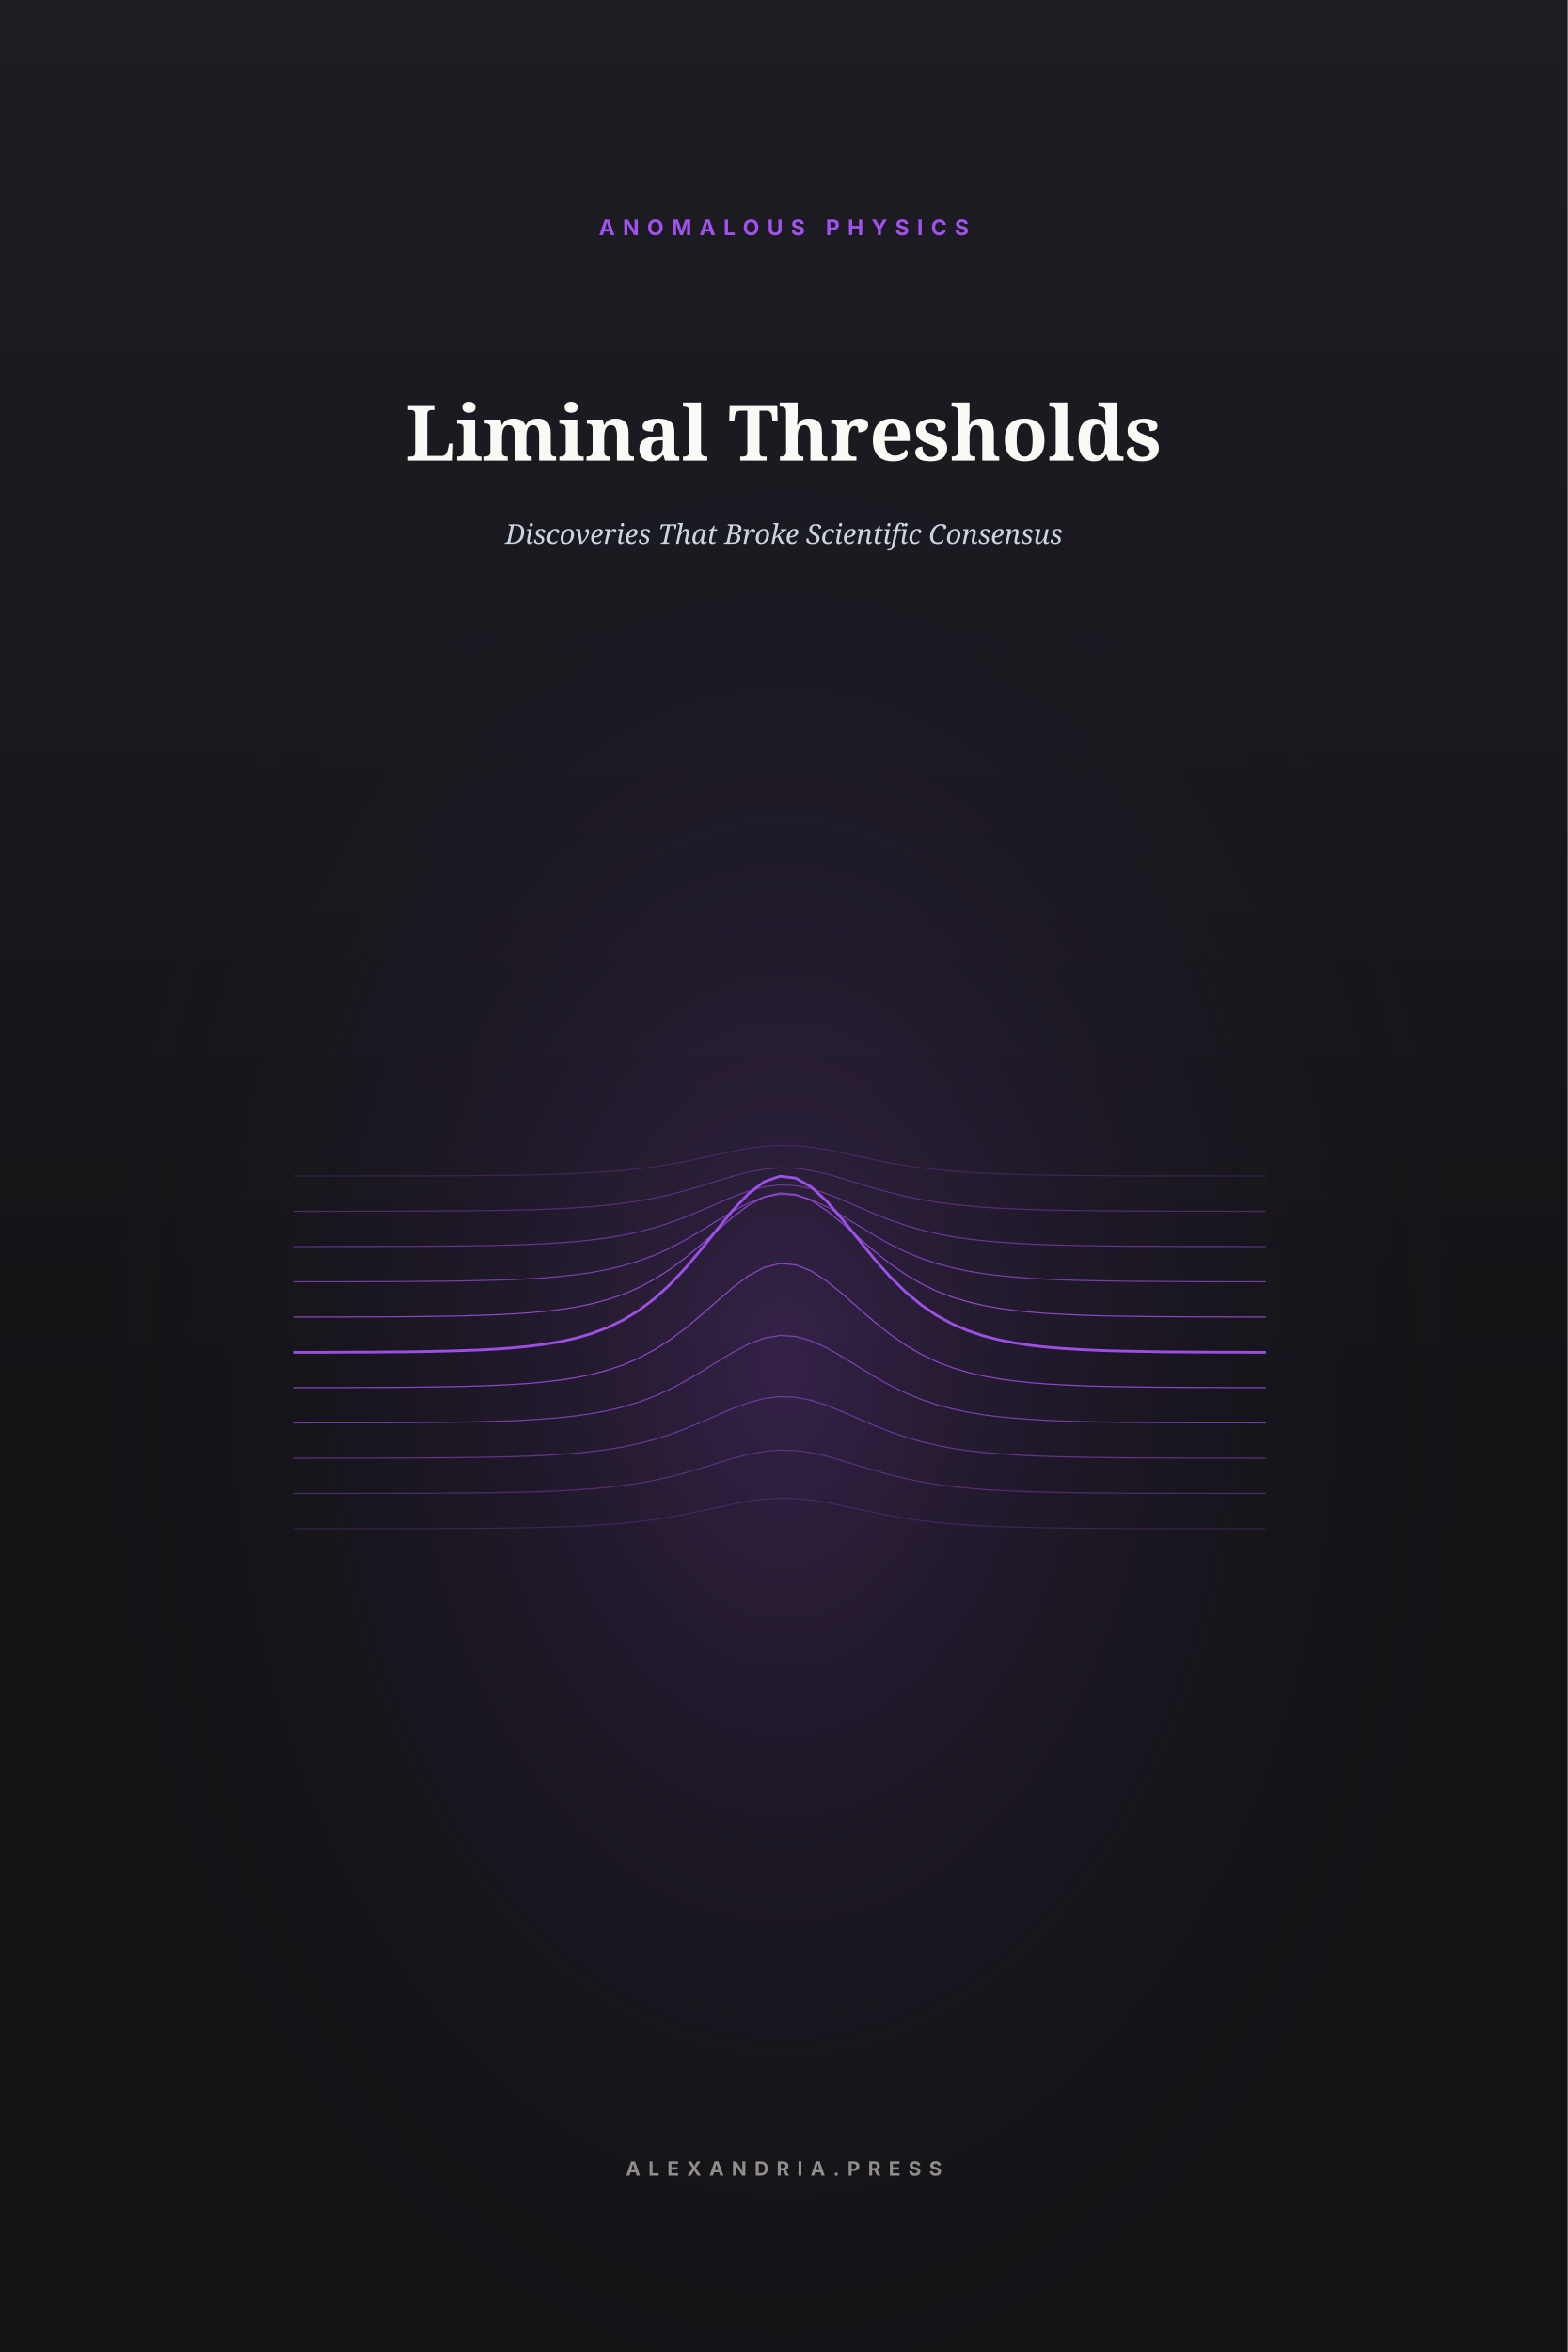
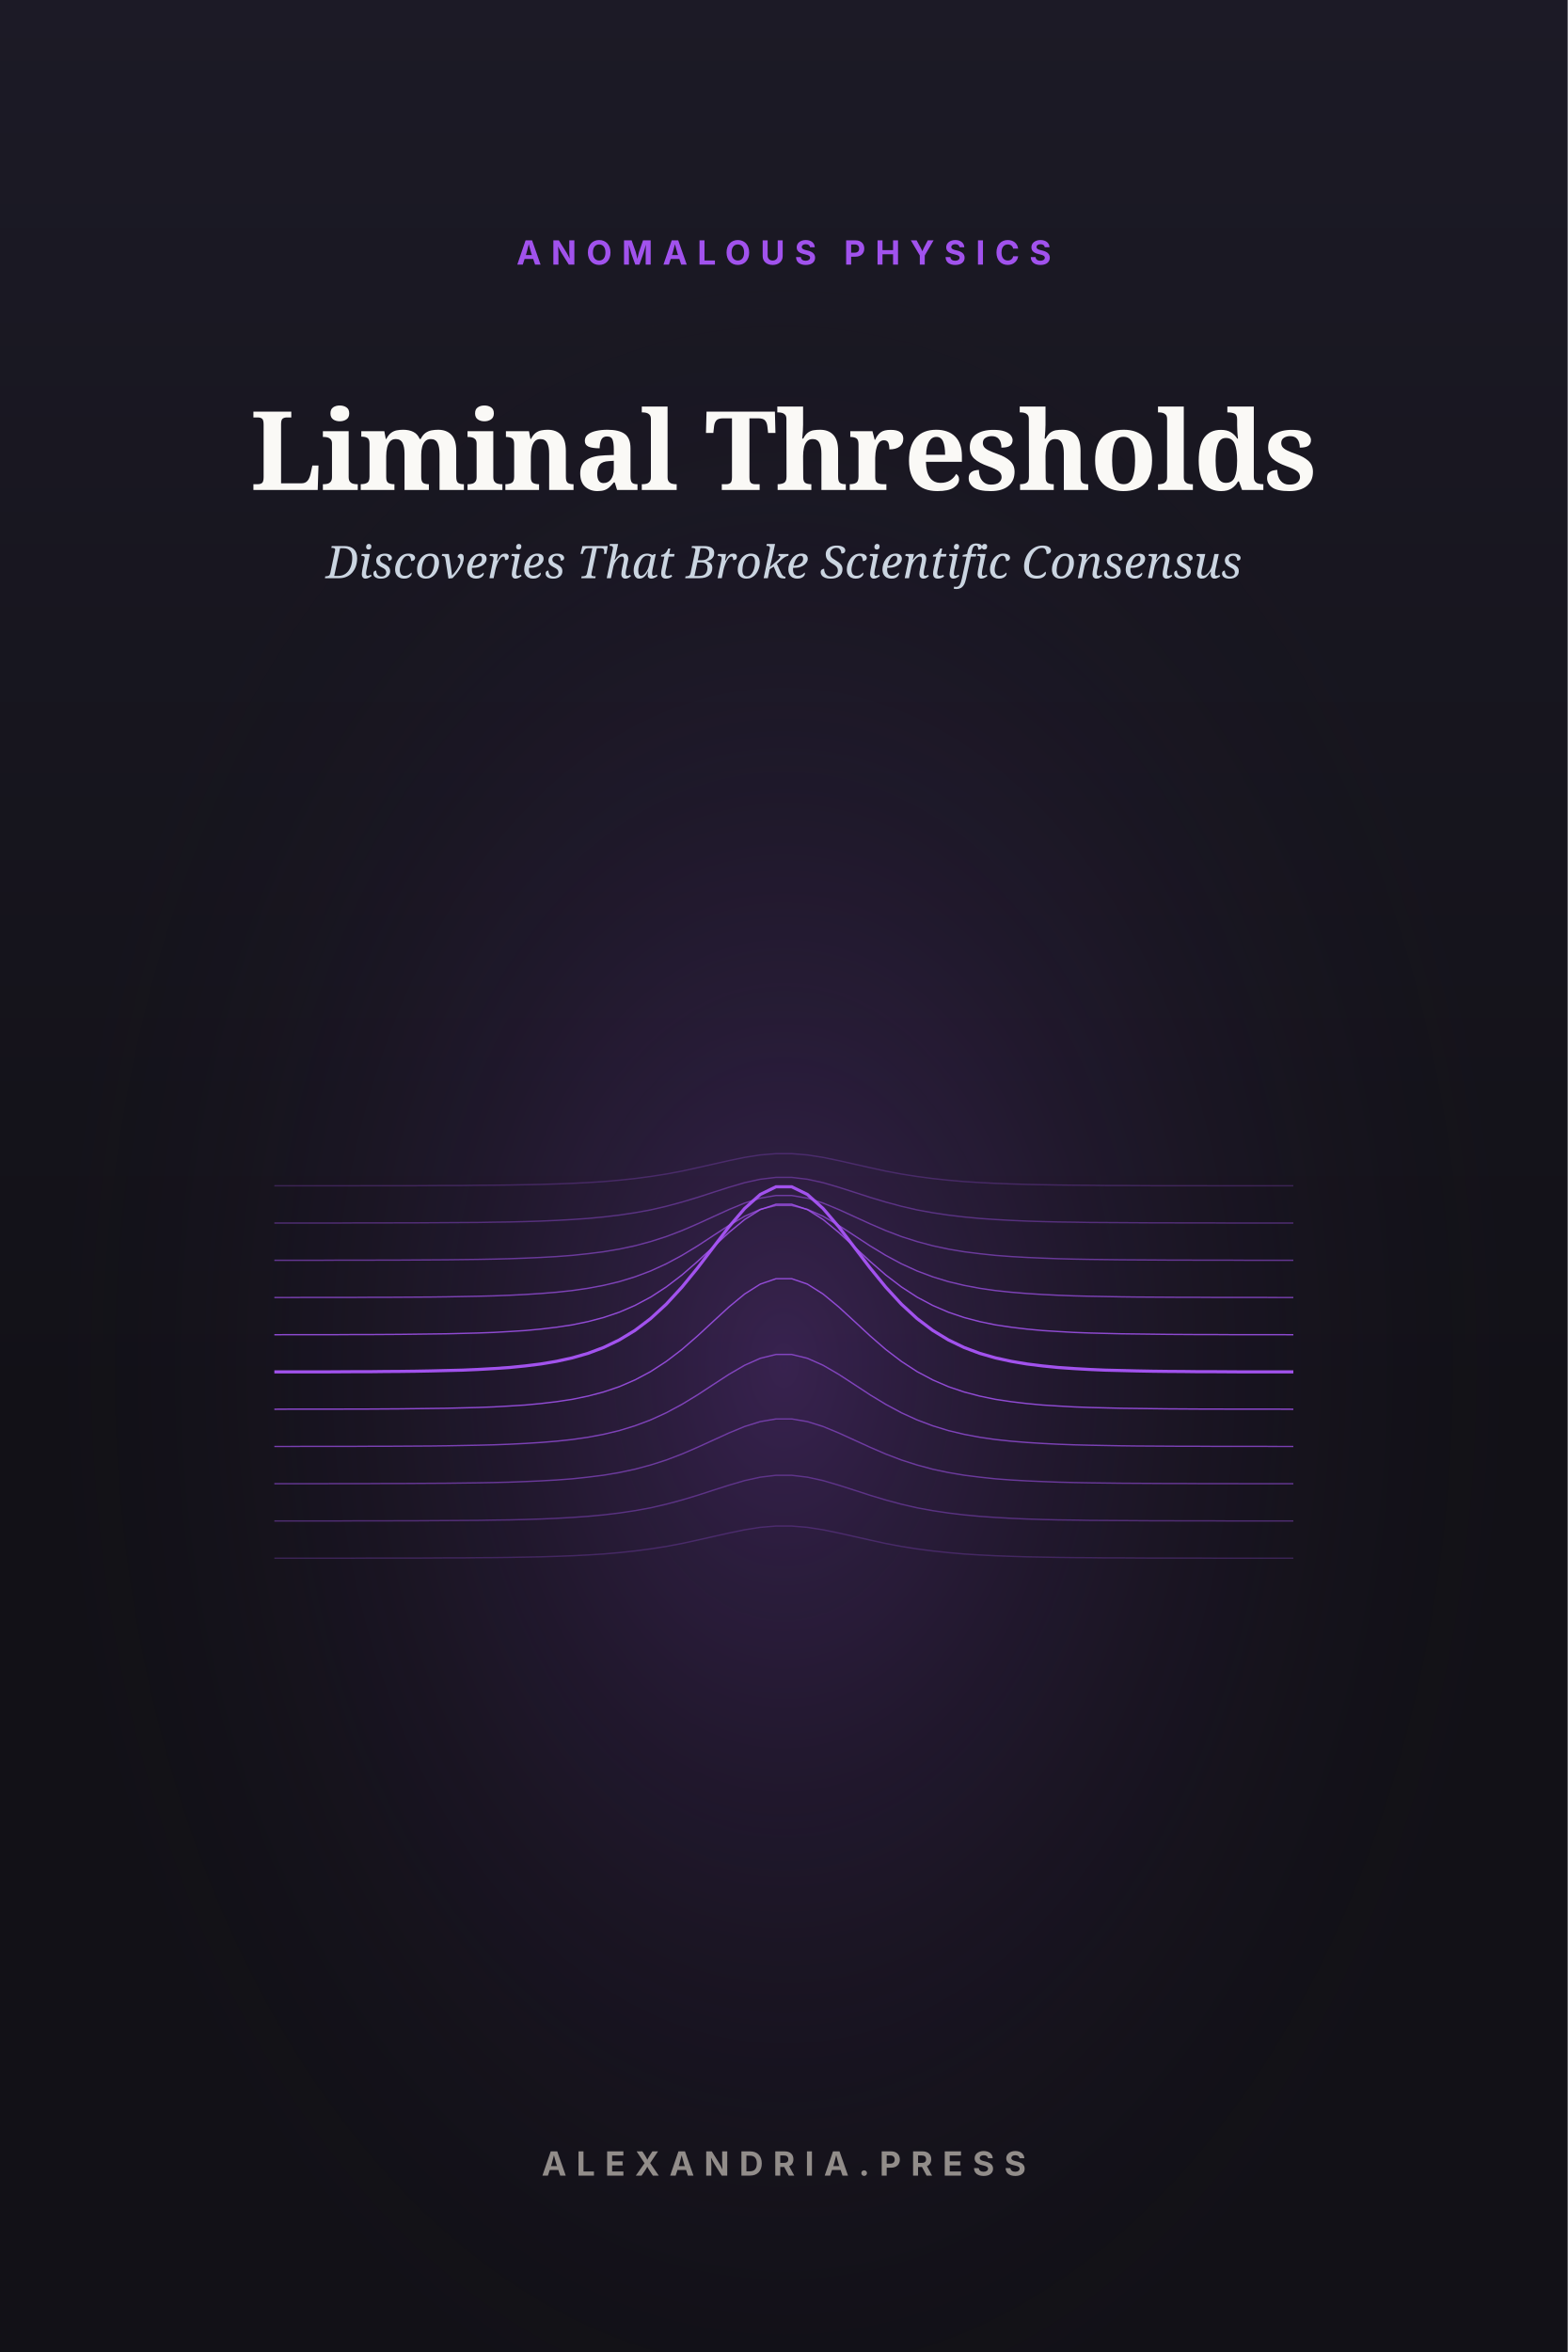
<svg xmlns="http://www.w3.org/2000/svg" viewBox="0 0 1600 2400" width="100%" height="100%">
  <defs>
    <linearGradient id="bg-liminal-thresholds" x1="0%" y1="0%" x2="0%" y2="100%">
-       <stop offset="0%" stop-color="#1e1d24" />
-       <stop offset="60%" stop-color="#131316" />
-       <stop offset="100%" stop-color="#131316" />
+       <stop offset="0%" stop-color="#1c1a26" />
+       <stop offset="60%" stop-color="#121117" />
+       <stop offset="100%" stop-color="#121117" />
    </linearGradient>
-     <radialGradient id="halo-liminal-thresholds" cx="50%" cy="58%" r="45%">
-       <stop offset="0%" stop-color="#a855f7" stop-opacity="0.22" />
-       <stop offset="100%" stop-color="#131316" stop-opacity="0" />
+     <radialGradient id="halo-liminal-thresholds" cx="50%" cy="58%" r="48%">
+       <stop offset="0%" stop-color="#a855f7" stop-opacity="0.25" />
+       <stop offset="100%" stop-color="#121117" stop-opacity="0" />
    </radialGradient>
  </defs>
  <rect width="1600" height="2400" fill="url(#bg-liminal-thresholds)" />
  <rect width="1600" height="2400" fill="url(#halo-liminal-thresholds)" />
  <g text-anchor="middle" font-family="'Inter', -apple-system, sans-serif">
-     <text x="800" y="240" font-size="22" font-weight="700" letter-spacing="8" fill="#a855f7" opacity="0.95">ANOMALOUS PHYSICS</text>
+     <text x="800" y="270" font-size="34" font-weight="700" letter-spacing="10" fill="#a855f7" opacity="0.95">ANOMALOUS PHYSICS</text>
  </g>
  <g text-anchor="middle">
-     <text x="800" y="470" font-family="'Literata', Georgia, serif" font-size="78" font-weight="700" fill="#faf9f6">
+     <text x="800" y="500" font-family="'Literata', Georgia, serif" font-size="112" font-weight="700" letter-spacing="-0.01em" fill="#faf9f6">
      Liminal Thresholds
    </text>
-     <text x="800" y="555" font-family="'Literata', Georgia, serif" font-size="28" font-weight="300" font-style="italic" fill="#cbd5e1">
+     <text x="800" y="590" font-family="'Literata', Georgia, serif" font-size="46" font-weight="400" font-style="italic" fill="#cbd5e1">
      Discoveries That Broke Scientific Consensus
    </text>
  </g>
  <g class="emblem-soliton">
-     <path d="M 300,1200.0 L 316,1200.0 L 332,1200.0 L 348,1200.0 L 364,1200.0 L 380,1199.9 L 396,1199.9 L 412,1199.9 L 428,1199.9 L 444,1199.8 L 460,1199.7 L 476,1199.7 L 492,1199.5 L 508,1199.4 L 524,1199.2 L 540,1198.9 L 556,1198.6 L 572,1198.1 L 588,1197.5 L 604,1196.6 L 620,1195.6 L 636,1194.3 L 652,1192.6 L 668,1190.5 L 684,1187.9 L 700,1185.0 L 716,1181.7 L 732,1178.2 L 748,1174.8 L 764,1171.8 L 780,1169.7 L 796,1168.8 L 812,1169.1 L 828,1170.7 L 844,1173.2 L 860,1176.5 L 876,1179.9 L 892,1183.3 L 908,1186.5 L 924,1189.2 L 940,1191.6 L 956,1193.5 L 972,1195.0 L 988,1196.2 L 1004,1197.1 L 1020,1197.8 L 1036,1198.3 L 1052,1198.7 L 1068,1199.1 L 1084,1199.3 L 1100,1199.5 L 1116,1199.6 L 1132,1199.7 L 1148,1199.8 L 1164,1199.8 L 1180,1199.9 L 1196,1199.9 L 1212,1199.9 L 1228,1199.9 L 1244,1200.0 L 1260,1200.0 L 1276,1200.0 L 1292,1200.0" stroke="#a855f7" stroke-width="1.2" fill="none" opacity="0.20" />
-     <path d="M 300,1236.0 L 316,1236.0 L 332,1236.0 L 348,1236.0 L 364,1235.9 L 380,1235.9 L 396,1235.9 L 412,1235.8 L 428,1235.8 L 444,1235.7 L 460,1235.6 L 476,1235.5 L 492,1235.3 L 508,1235.1 L 524,1234.8 L 540,1234.5 L 556,1233.9 L 572,1233.3 L 588,1232.4 L 604,1231.2 L 620,1229.8 L 636,1227.8 L 652,1225.4 L 668,1222.5 L 684,1218.9 L 700,1214.7 L 716,1210.0 L 732,1205.0 L 748,1200.2 L 764,1196.0 L 780,1193.0 L 796,1191.7 L 812,1192.1 L 828,1194.4 L 844,1198.0 L 860,1202.6 L 876,1207.5 L 892,1212.4 L 908,1216.8 L 924,1220.7 L 940,1224.0 L 956,1226.7 L 972,1228.9 L 988,1230.5 L 1004,1231.9 L 1020,1232.9 L 1036,1233.6 L 1052,1234.2 L 1068,1234.7 L 1084,1235.0 L 1100,1235.2 L 1116,1235.4 L 1132,1235.6 L 1148,1235.7 L 1164,1235.8 L 1180,1235.8 L 1196,1235.9 L 1212,1235.9 L 1228,1235.9 L 1244,1235.9 L 1260,1236.0 L 1276,1236.0 L 1292,1236.0" stroke="#a855f7" stroke-width="1.2" fill="none" opacity="0.34" />
-     <path d="M 300,1272.0 L 316,1272.0 L 332,1271.9 L 348,1271.9 L 364,1271.9 L 380,1271.9 L 396,1271.8 L 412,1271.8 L 428,1271.7 L 444,1271.6 L 460,1271.5 L 476,1271.3 L 492,1271.1 L 508,1270.8 L 524,1270.4 L 540,1269.8 L 556,1269.1 L 572,1268.1 L 588,1266.9 L 604,1265.2 L 620,1263.1 L 636,1260.4 L 652,1257.0 L 668,1252.8 L 684,1247.7 L 700,1241.7 L 716,1235.1 L 732,1228.1 L 748,1221.2 L 764,1215.3 L 780,1211.0 L 796,1209.1 L 812,1209.8 L 828,1212.9 L 844,1218.1 L 860,1224.6 L 876,1231.6 L 892,1238.5 L 908,1244.8 L 924,1250.3 L 940,1255.0 L 956,1258.8 L 972,1261.9 L 988,1264.3 L 1004,1266.1 L 1020,1267.5 L 1036,1268.6 L 1052,1269.5 L 1068,1270.1 L 1084,1270.6 L 1100,1270.9 L 1116,1271.2 L 1132,1271.4 L 1148,1271.6 L 1164,1271.7 L 1180,1271.7 L 1196,1271.8 L 1212,1271.9 L 1228,1271.9 L 1244,1271.9 L 1260,1271.9 L 1276,1272.0 L 1292,1272.0" stroke="#a855f7" stroke-width="1.2" fill="none" opacity="0.48" />
-     <path d="M 300,1308.0 L 316,1307.9 L 332,1307.9 L 348,1307.9 L 364,1307.9 L 380,1307.8 L 396,1307.8 L 412,1307.7 L 428,1307.6 L 444,1307.4 L 460,1307.3 L 476,1307.0 L 492,1306.7 L 508,1306.2 L 524,1305.7 L 540,1304.9 L 556,1303.9 L 572,1302.5 L 588,1300.7 L 604,1298.4 L 620,1295.4 L 636,1291.6 L 652,1286.7 L 668,1280.7 L 684,1273.5 L 700,1265.0 L 716,1255.6 L 732,1245.6 L 748,1236.0 L 764,1227.5 L 780,1221.5 L 796,1218.7 L 812,1219.7 L 828,1224.2 L 844,1231.5 L 860,1240.7 L 876,1250.6 L 892,1260.4 L 908,1269.4 L 924,1277.3 L 940,1283.9 L 956,1289.3 L 972,1293.6 L 988,1297.0 L 1004,1299.7 L 1020,1301.7 L 1036,1303.2 L 1052,1304.4 L 1068,1305.3 L 1084,1306.0 L 1100,1306.5 L 1116,1306.9 L 1132,1307.1 L 1148,1307.4 L 1164,1307.5 L 1180,1307.6 L 1196,1307.7 L 1212,1307.8 L 1228,1307.9 L 1244,1307.9 L 1260,1307.9 L 1276,1307.9 L 1292,1308.0" stroke="#a855f7" stroke-width="1.2" fill="none" opacity="0.62" />
-     <path d="M 300,1343.9 L 316,1343.9 L 332,1343.9 L 348,1343.9 L 364,1343.8 L 380,1343.8 L 396,1343.7 L 412,1343.6 L 428,1343.4 L 444,1343.2 L 460,1343.0 L 476,1342.6 L 492,1342.1 L 508,1341.5 L 524,1340.7 L 540,1339.6 L 556,1338.1 L 572,1336.2 L 588,1333.7 L 604,1330.4 L 620,1326.1 L 636,1320.7 L 652,1313.8 L 668,1305.3 L 684,1295.0 L 700,1283.0 L 716,1269.6 L 732,1255.5 L 748,1241.8 L 764,1229.8 L 780,1221.3 L 796,1217.3 L 812,1218.7 L 828,1225.0 L 844,1235.5 L 860,1248.5 L 876,1262.6 L 892,1276.5 L 908,1289.2 L 924,1300.4 L 940,1309.8 L 956,1317.5 L 972,1323.6 L 988,1328.4 L 1004,1332.2 L 1020,1335.0 L 1036,1337.2 L 1052,1338.9 L 1068,1340.2 L 1084,1341.1 L 1100,1341.8 L 1116,1342.4 L 1132,1342.8 L 1148,1343.1 L 1164,1343.3 L 1180,1343.5 L 1196,1343.6 L 1212,1343.7 L 1228,1343.8 L 1244,1343.8 L 1260,1343.9 L 1276,1343.9 L 1292,1343.9" stroke="#a855f7" stroke-width="1.2" fill="none" opacity="0.76" />
-     <path d="M 300,1379.9 L 316,1379.9 L 332,1379.9 L 348,1379.8 L 364,1379.7 L 380,1379.7 L 396,1379.5 L 412,1379.4 L 428,1379.2 L 444,1378.9 L 460,1378.5 L 476,1378.0 L 492,1377.4 L 508,1376.5 L 524,1375.3 L 540,1373.7 L 556,1371.7 L 572,1369.0 L 588,1365.4 L 604,1360.7 L 620,1354.7 L 636,1346.9 L 652,1337.2 L 668,1325.1 L 684,1310.5 L 700,1293.5 L 716,1274.5 L 732,1254.4 L 748,1234.9 L 764,1218.0 L 780,1205.8 L 796,1200.2 L 812,1202.1 L 828,1211.2 L 844,1226.0 L 860,1244.5 L 876,1264.5 L 892,1284.2 L 908,1302.3 L 924,1318.1 L 940,1331.4 L 956,1342.3 L 972,1351.0 L 988,1357.9 L 1004,1363.2 L 1020,1367.3 L 1036,1370.4 L 1052,1372.8 L 1068,1374.6 L 1084,1375.9 L 1100,1376.9 L 1116,1377.7 L 1132,1378.3 L 1148,1378.7 L 1164,1379.0 L 1180,1379.3 L 1196,1379.5 L 1212,1379.6 L 1228,1379.7 L 1244,1379.8 L 1260,1379.8 L 1276,1379.9 L 1292,1379.9" stroke="#a855f7" stroke-width="2.8" fill="none" opacity="0.90" />
-     <path d="M 300,1415.9 L 316,1415.9 L 332,1415.9 L 348,1415.9 L 364,1415.8 L 380,1415.8 L 396,1415.7 L 412,1415.6 L 428,1415.4 L 444,1415.2 L 460,1415.0 L 476,1414.6 L 492,1414.1 L 508,1413.5 L 524,1412.7 L 540,1411.6 L 556,1410.1 L 572,1408.2 L 588,1405.7 L 604,1402.4 L 620,1398.1 L 636,1392.7 L 652,1385.8 L 668,1377.3 L 684,1367.0 L 700,1355.0 L 716,1341.6 L 732,1327.5 L 748,1313.8 L 764,1301.8 L 780,1293.3 L 796,1289.3 L 812,1290.7 L 828,1297.0 L 844,1307.5 L 860,1320.5 L 876,1334.6 L 892,1348.5 L 908,1361.2 L 924,1372.4 L 940,1381.8 L 956,1389.5 L 972,1395.6 L 988,1400.4 L 1004,1404.2 L 1020,1407.0 L 1036,1409.2 L 1052,1410.9 L 1068,1412.2 L 1084,1413.1 L 1100,1413.8 L 1116,1414.4 L 1132,1414.8 L 1148,1415.1 L 1164,1415.3 L 1180,1415.5 L 1196,1415.6 L 1212,1415.7 L 1228,1415.8 L 1244,1415.8 L 1260,1415.9 L 1276,1415.9 L 1292,1415.9" stroke="#a855f7" stroke-width="1.2" fill="none" opacity="0.76" />
-     <path d="M 300,1452.0 L 316,1451.9 L 332,1451.9 L 348,1451.9 L 364,1451.9 L 380,1451.8 L 396,1451.8 L 412,1451.7 L 428,1451.6 L 444,1451.4 L 460,1451.3 L 476,1451.0 L 492,1450.7 L 508,1450.2 L 524,1449.7 L 540,1448.9 L 556,1447.9 L 572,1446.5 L 588,1444.7 L 604,1442.4 L 620,1439.4 L 636,1435.6 L 652,1430.7 L 668,1424.7 L 684,1417.5 L 700,1409.0 L 716,1399.6 L 732,1389.6 L 748,1380.0 L 764,1371.5 L 780,1365.5 L 796,1362.7 L 812,1363.7 L 828,1368.2 L 844,1375.5 L 860,1384.7 L 876,1394.6 L 892,1404.4 L 908,1413.4 L 924,1421.3 L 940,1427.9 L 956,1433.3 L 972,1437.6 L 988,1441.0 L 1004,1443.7 L 1020,1445.7 L 1036,1447.2 L 1052,1448.4 L 1068,1449.3 L 1084,1450.0 L 1100,1450.5 L 1116,1450.9 L 1132,1451.1 L 1148,1451.4 L 1164,1451.5 L 1180,1451.6 L 1196,1451.7 L 1212,1451.8 L 1228,1451.9 L 1244,1451.9 L 1260,1451.9 L 1276,1451.9 L 1292,1452.0" stroke="#a855f7" stroke-width="1.2" fill="none" opacity="0.62" />
-     <path d="M 300,1488.0 L 316,1488.0 L 332,1487.9 L 348,1487.9 L 364,1487.9 L 380,1487.9 L 396,1487.8 L 412,1487.8 L 428,1487.7 L 444,1487.6 L 460,1487.5 L 476,1487.3 L 492,1487.1 L 508,1486.8 L 524,1486.4 L 540,1485.8 L 556,1485.1 L 572,1484.1 L 588,1482.9 L 604,1481.2 L 620,1479.1 L 636,1476.4 L 652,1473.0 L 668,1468.8 L 684,1463.7 L 700,1457.7 L 716,1451.1 L 732,1444.1 L 748,1437.2 L 764,1431.3 L 780,1427.0 L 796,1425.1 L 812,1425.8 L 828,1428.9 L 844,1434.1 L 860,1440.6 L 876,1447.6 L 892,1454.5 L 908,1460.8 L 924,1466.3 L 940,1471.0 L 956,1474.8 L 972,1477.9 L 988,1480.3 L 1004,1482.1 L 1020,1483.5 L 1036,1484.6 L 1052,1485.5 L 1068,1486.1 L 1084,1486.6 L 1100,1486.9 L 1116,1487.2 L 1132,1487.4 L 1148,1487.6 L 1164,1487.7 L 1180,1487.7 L 1196,1487.8 L 1212,1487.9 L 1228,1487.9 L 1244,1487.9 L 1260,1487.9 L 1276,1488.0 L 1292,1488.0" stroke="#a855f7" stroke-width="1.2" fill="none" opacity="0.48" />
-     <path d="M 300,1524.0 L 316,1524.0 L 332,1524.0 L 348,1524.0 L 364,1523.9 L 380,1523.9 L 396,1523.9 L 412,1523.8 L 428,1523.8 L 444,1523.7 L 460,1523.6 L 476,1523.5 L 492,1523.3 L 508,1523.1 L 524,1522.8 L 540,1522.5 L 556,1521.9 L 572,1521.3 L 588,1520.4 L 604,1519.2 L 620,1517.8 L 636,1515.8 L 652,1513.4 L 668,1510.5 L 684,1506.9 L 700,1502.7 L 716,1498.0 L 732,1493.0 L 748,1488.2 L 764,1484.0 L 780,1481.0 L 796,1479.7 L 812,1480.1 L 828,1482.4 L 844,1486.0 L 860,1490.6 L 876,1495.5 L 892,1500.4 L 908,1504.8 L 924,1508.7 L 940,1512.0 L 956,1514.7 L 972,1516.9 L 988,1518.5 L 1004,1519.9 L 1020,1520.9 L 1036,1521.6 L 1052,1522.2 L 1068,1522.7 L 1084,1523.0 L 1100,1523.2 L 1116,1523.4 L 1132,1523.6 L 1148,1523.7 L 1164,1523.8 L 1180,1523.8 L 1196,1523.9 L 1212,1523.9 L 1228,1523.9 L 1244,1523.9 L 1260,1524.0 L 1276,1524.0 L 1292,1524.0" stroke="#a855f7" stroke-width="1.2" fill="none" opacity="0.34" />
-     <path d="M 300,1560.0 L 316,1560.0 L 332,1560.0 L 348,1560.0 L 364,1560.0 L 380,1559.9 L 396,1559.9 L 412,1559.9 L 428,1559.9 L 444,1559.8 L 460,1559.7 L 476,1559.7 L 492,1559.5 L 508,1559.4 L 524,1559.2 L 540,1558.9 L 556,1558.6 L 572,1558.1 L 588,1557.5 L 604,1556.6 L 620,1555.6 L 636,1554.3 L 652,1552.6 L 668,1550.5 L 684,1547.9 L 700,1545.0 L 716,1541.7 L 732,1538.2 L 748,1534.8 L 764,1531.8 L 780,1529.7 L 796,1528.8 L 812,1529.1 L 828,1530.7 L 844,1533.2 L 860,1536.5 L 876,1539.9 L 892,1543.3 L 908,1546.5 L 924,1549.2 L 940,1551.6 L 956,1553.5 L 972,1555.0 L 988,1556.2 L 1004,1557.1 L 1020,1557.8 L 1036,1558.3 L 1052,1558.7 L 1068,1559.1 L 1084,1559.3 L 1100,1559.5 L 1116,1559.6 L 1132,1559.7 L 1148,1559.8 L 1164,1559.8 L 1180,1559.9 L 1196,1559.9 L 1212,1559.9 L 1228,1559.9 L 1244,1560.0 L 1260,1560.0 L 1276,1560.0 L 1292,1560.0" stroke="#a855f7" stroke-width="1.2" fill="none" opacity="0.20" />
+     <path d="M 280,1210.0 L 296,1210.0 L 312,1210.0 L 328,1210.0 L 344,1210.0 L 360,1210.0 L 376,1209.9 L 392,1209.9 L 408,1209.9 L 424,1209.9 L 440,1209.8 L 456,1209.7 L 472,1209.7 L 488,1209.5 L 504,1209.4 L 520,1209.2 L 536,1208.9 L 552,1208.6 L 568,1208.1 L 584,1207.5 L 600,1206.7 L 616,1205.7 L 632,1204.3 L 648,1202.6 L 664,1200.5 L 680,1198.0 L 696,1195.0 L 712,1191.5 L 728,1187.9 L 744,1184.3 L 760,1181.0 L 776,1178.5 L 792,1177.2 L 808,1177.2 L 824,1178.5 L 840,1181.0 L 856,1184.3 L 872,1187.9 L 888,1191.5 L 904,1195.0 L 920,1198.0 L 936,1200.5 L 952,1202.6 L 968,1204.3 L 984,1205.7 L 1000,1206.7 L 1016,1207.5 L 1032,1208.1 L 1048,1208.6 L 1064,1208.9 L 1080,1209.2 L 1096,1209.4 L 1112,1209.5 L 1128,1209.7 L 1144,1209.7 L 1160,1209.8 L 1176,1209.9 L 1192,1209.9 L 1208,1209.9 L 1224,1209.9 L 1240,1210.0 L 1256,1210.0 L 1272,1210.0 L 1288,1210.0 L 1304,1210.0 L 1320,1210.0" stroke="#a855f7" stroke-width="1.4" fill="none" opacity="0.25" />
+     <path d="M 280,1248.0 L 296,1248.0 L 312,1248.0 L 328,1248.0 L 344,1248.0 L 360,1247.9 L 376,1247.9 L 392,1247.9 L 408,1247.8 L 424,1247.8 L 440,1247.7 L 456,1247.6 L 472,1247.5 L 488,1247.4 L 504,1247.1 L 520,1246.9 L 536,1246.5 L 552,1246.0 L 568,1245.3 L 584,1244.4 L 600,1243.3 L 616,1241.8 L 632,1239.9 L 648,1237.5 L 664,1234.6 L 680,1230.9 L 696,1226.6 L 712,1221.8 L 728,1216.6 L 744,1211.5 L 760,1206.8 L 776,1203.3 L 792,1201.4 L 808,1201.4 L 824,1203.3 L 840,1206.8 L 856,1211.5 L 872,1216.6 L 888,1221.8 L 904,1226.6 L 920,1230.9 L 936,1234.6 L 952,1237.5 L 968,1239.9 L 984,1241.8 L 1000,1243.3 L 1016,1244.4 L 1032,1245.3 L 1048,1246.0 L 1064,1246.5 L 1080,1246.9 L 1096,1247.1 L 1112,1247.4 L 1128,1247.5 L 1144,1247.6 L 1160,1247.7 L 1176,1247.8 L 1192,1247.8 L 1208,1247.9 L 1224,1247.9 L 1240,1247.9 L 1256,1248.0 L 1272,1248.0 L 1288,1248.0 L 1304,1248.0 L 1320,1248.0" stroke="#a855f7" stroke-width="1.4" fill="none" opacity="0.39" />
+     <path d="M 280,1286.0 L 296,1286.0 L 312,1286.0 L 328,1286.0 L 344,1285.9 L 360,1285.9 L 376,1285.9 L 392,1285.8 L 408,1285.8 L 424,1285.7 L 440,1285.6 L 456,1285.5 L 472,1285.3 L 488,1285.1 L 504,1284.8 L 520,1284.4 L 536,1283.8 L 552,1283.1 L 568,1282.2 L 584,1281.0 L 600,1279.3 L 616,1277.3 L 632,1274.6 L 648,1271.2 L 664,1266.9 L 680,1261.8 L 696,1255.7 L 712,1248.8 L 728,1241.5 L 744,1234.2 L 760,1227.6 L 776,1222.6 L 792,1219.9 L 808,1219.9 L 824,1222.6 L 840,1227.6 L 856,1234.2 L 872,1241.5 L 888,1248.8 L 904,1255.7 L 920,1261.8 L 936,1266.9 L 952,1271.2 L 968,1274.6 L 984,1277.3 L 1000,1279.3 L 1016,1281.0 L 1032,1282.2 L 1048,1283.1 L 1064,1283.8 L 1080,1284.4 L 1096,1284.8 L 1112,1285.1 L 1128,1285.3 L 1144,1285.5 L 1160,1285.6 L 1176,1285.7 L 1192,1285.8 L 1208,1285.8 L 1224,1285.9 L 1240,1285.9 L 1256,1285.9 L 1272,1286.0 L 1288,1286.0 L 1304,1286.0 L 1320,1286.0" stroke="#a855f7" stroke-width="1.4" fill="none" opacity="0.53" />
+     <path d="M 280,1324.0 L 296,1324.0 L 312,1323.9 L 328,1323.9 L 344,1323.9 L 360,1323.9 L 376,1323.8 L 392,1323.8 L 408,1323.7 L 424,1323.6 L 440,1323.5 L 456,1323.3 L 472,1323.0 L 488,1322.7 L 504,1322.3 L 520,1321.7 L 536,1320.9 L 552,1319.9 L 568,1318.6 L 584,1316.9 L 600,1314.6 L 616,1311.6 L 632,1307.8 L 648,1302.9 L 664,1296.9 L 680,1289.6 L 696,1281.0 L 712,1271.3 L 728,1260.8 L 744,1250.4 L 760,1241.1 L 776,1234.0 L 792,1230.1 L 808,1230.1 L 824,1234.0 L 840,1241.1 L 856,1250.4 L 872,1260.8 L 888,1271.3 L 904,1281.0 L 920,1289.6 L 936,1296.9 L 952,1302.9 L 968,1307.8 L 984,1311.6 L 1000,1314.6 L 1016,1316.9 L 1032,1318.6 L 1048,1319.9 L 1064,1320.9 L 1080,1321.7 L 1096,1322.3 L 1112,1322.7 L 1128,1323.0 L 1144,1323.3 L 1160,1323.5 L 1176,1323.6 L 1192,1323.7 L 1208,1323.8 L 1224,1323.8 L 1240,1323.9 L 1256,1323.9 L 1272,1323.9 L 1288,1323.9 L 1304,1324.0 L 1320,1324.0" stroke="#a855f7" stroke-width="1.4" fill="none" opacity="0.67" />
+     <path d="M 280,1362.0 L 296,1361.9 L 312,1361.9 L 328,1361.9 L 344,1361.9 L 360,1361.8 L 376,1361.8 L 392,1361.7 L 408,1361.6 L 424,1361.4 L 440,1361.2 L 456,1361.0 L 472,1360.6 L 488,1360.2 L 504,1359.6 L 520,1358.7 L 536,1357.7 L 552,1356.2 L 568,1354.3 L 584,1351.9 L 600,1348.6 L 616,1344.4 L 632,1339.0 L 648,1332.1 L 664,1323.6 L 680,1313.2 L 696,1301.0 L 712,1287.1 L 728,1272.3 L 744,1257.6 L 760,1244.4 L 776,1234.3 L 792,1228.8 L 808,1228.8 L 824,1234.3 L 840,1244.4 L 856,1257.6 L 872,1272.3 L 888,1287.1 L 904,1301.0 L 920,1313.2 L 936,1323.6 L 952,1332.1 L 968,1339.0 L 984,1344.4 L 1000,1348.6 L 1016,1351.9 L 1032,1354.3 L 1048,1356.2 L 1064,1357.7 L 1080,1358.7 L 1096,1359.6 L 1112,1360.2 L 1128,1360.6 L 1144,1361.0 L 1160,1361.2 L 1176,1361.4 L 1192,1361.6 L 1208,1361.7 L 1224,1361.8 L 1240,1361.8 L 1256,1361.9 L 1272,1361.9 L 1288,1361.9 L 1304,1361.9 L 1320,1362.0" stroke="#a855f7" stroke-width="1.4" fill="none" opacity="0.81" />
+     <path d="M 280,1399.9 L 296,1399.9 L 312,1399.9 L 328,1399.9 L 344,1399.8 L 360,1399.7 L 376,1399.7 L 392,1399.5 L 408,1399.4 L 424,1399.2 L 440,1398.9 L 456,1398.5 L 472,1398.1 L 488,1397.4 L 504,1396.5 L 520,1395.4 L 536,1393.8 L 552,1391.8 L 568,1389.1 L 584,1385.6 L 600,1381.0 L 616,1375.0 L 632,1367.3 L 648,1357.6 L 664,1345.5 L 680,1330.8 L 696,1313.4 L 712,1293.8 L 728,1272.8 L 744,1251.8 L 760,1233.1 L 776,1218.8 L 792,1211.0 L 808,1211.0 L 824,1218.8 L 840,1233.1 L 856,1251.8 L 872,1272.8 L 888,1293.8 L 904,1313.4 L 920,1330.8 L 936,1345.5 L 952,1357.6 L 968,1367.3 L 984,1375.0 L 1000,1381.0 L 1016,1385.6 L 1032,1389.1 L 1048,1391.8 L 1064,1393.8 L 1080,1395.4 L 1096,1396.5 L 1112,1397.4 L 1128,1398.1 L 1144,1398.5 L 1160,1398.9 L 1176,1399.2 L 1192,1399.4 L 1208,1399.5 L 1224,1399.7 L 1240,1399.7 L 1256,1399.8 L 1272,1399.9 L 1288,1399.9 L 1304,1399.9 L 1320,1399.9" stroke="#a855f7" stroke-width="3.2" fill="none" opacity="0.95" />
+     <path d="M 280,1438.0 L 296,1437.9 L 312,1437.9 L 328,1437.9 L 344,1437.9 L 360,1437.8 L 376,1437.8 L 392,1437.7 L 408,1437.6 L 424,1437.4 L 440,1437.2 L 456,1437.0 L 472,1436.6 L 488,1436.2 L 504,1435.6 L 520,1434.7 L 536,1433.7 L 552,1432.2 L 568,1430.3 L 584,1427.9 L 600,1424.6 L 616,1420.4 L 632,1415.0 L 648,1408.1 L 664,1399.6 L 680,1389.2 L 696,1377.0 L 712,1363.1 L 728,1348.3 L 744,1333.6 L 760,1320.4 L 776,1310.3 L 792,1304.8 L 808,1304.8 L 824,1310.3 L 840,1320.4 L 856,1333.6 L 872,1348.3 L 888,1363.1 L 904,1377.0 L 920,1389.2 L 936,1399.6 L 952,1408.1 L 968,1415.0 L 984,1420.4 L 1000,1424.6 L 1016,1427.9 L 1032,1430.3 L 1048,1432.2 L 1064,1433.7 L 1080,1434.7 L 1096,1435.6 L 1112,1436.2 L 1128,1436.6 L 1144,1437.0 L 1160,1437.2 L 1176,1437.4 L 1192,1437.6 L 1208,1437.7 L 1224,1437.8 L 1240,1437.8 L 1256,1437.9 L 1272,1437.9 L 1288,1437.9 L 1304,1437.9 L 1320,1438.0" stroke="#a855f7" stroke-width="1.4" fill="none" opacity="0.81" />
+     <path d="M 280,1476.0 L 296,1476.0 L 312,1475.9 L 328,1475.9 L 344,1475.9 L 360,1475.9 L 376,1475.8 L 392,1475.8 L 408,1475.7 L 424,1475.6 L 440,1475.5 L 456,1475.3 L 472,1475.0 L 488,1474.7 L 504,1474.3 L 520,1473.7 L 536,1472.9 L 552,1471.9 L 568,1470.6 L 584,1468.9 L 600,1466.6 L 616,1463.6 L 632,1459.8 L 648,1454.9 L 664,1448.9 L 680,1441.6 L 696,1433.0 L 712,1423.3 L 728,1412.8 L 744,1402.4 L 760,1393.1 L 776,1386.0 L 792,1382.1 L 808,1382.1 L 824,1386.0 L 840,1393.1 L 856,1402.4 L 872,1412.8 L 888,1423.3 L 904,1433.0 L 920,1441.6 L 936,1448.9 L 952,1454.9 L 968,1459.8 L 984,1463.6 L 1000,1466.6 L 1016,1468.9 L 1032,1470.6 L 1048,1471.9 L 1064,1472.9 L 1080,1473.7 L 1096,1474.3 L 1112,1474.7 L 1128,1475.0 L 1144,1475.3 L 1160,1475.5 L 1176,1475.6 L 1192,1475.7 L 1208,1475.8 L 1224,1475.8 L 1240,1475.9 L 1256,1475.9 L 1272,1475.9 L 1288,1475.9 L 1304,1476.0 L 1320,1476.0" stroke="#a855f7" stroke-width="1.4" fill="none" opacity="0.67" />
+     <path d="M 280,1514.0 L 296,1514.0 L 312,1514.0 L 328,1514.0 L 344,1513.9 L 360,1513.9 L 376,1513.9 L 392,1513.8 L 408,1513.8 L 424,1513.7 L 440,1513.6 L 456,1513.5 L 472,1513.3 L 488,1513.1 L 504,1512.8 L 520,1512.4 L 536,1511.8 L 552,1511.1 L 568,1510.2 L 584,1509.0 L 600,1507.3 L 616,1505.3 L 632,1502.6 L 648,1499.2 L 664,1494.9 L 680,1489.8 L 696,1483.7 L 712,1476.8 L 728,1469.5 L 744,1462.2 L 760,1455.6 L 776,1450.6 L 792,1447.9 L 808,1447.9 L 824,1450.6 L 840,1455.6 L 856,1462.2 L 872,1469.5 L 888,1476.8 L 904,1483.7 L 920,1489.8 L 936,1494.9 L 952,1499.2 L 968,1502.6 L 984,1505.3 L 1000,1507.3 L 1016,1509.0 L 1032,1510.2 L 1048,1511.1 L 1064,1511.8 L 1080,1512.4 L 1096,1512.8 L 1112,1513.1 L 1128,1513.3 L 1144,1513.5 L 1160,1513.6 L 1176,1513.7 L 1192,1513.8 L 1208,1513.8 L 1224,1513.9 L 1240,1513.9 L 1256,1513.9 L 1272,1514.0 L 1288,1514.0 L 1304,1514.0 L 1320,1514.0" stroke="#a855f7" stroke-width="1.4" fill="none" opacity="0.53" />
+     <path d="M 280,1552.0 L 296,1552.0 L 312,1552.0 L 328,1552.0 L 344,1552.0 L 360,1551.9 L 376,1551.9 L 392,1551.9 L 408,1551.8 L 424,1551.8 L 440,1551.7 L 456,1551.6 L 472,1551.5 L 488,1551.4 L 504,1551.1 L 520,1550.9 L 536,1550.5 L 552,1550.0 L 568,1549.3 L 584,1548.4 L 600,1547.3 L 616,1545.8 L 632,1543.9 L 648,1541.5 L 664,1538.6 L 680,1534.9 L 696,1530.6 L 712,1525.8 L 728,1520.6 L 744,1515.5 L 760,1510.8 L 776,1507.3 L 792,1505.4 L 808,1505.4 L 824,1507.3 L 840,1510.8 L 856,1515.5 L 872,1520.6 L 888,1525.8 L 904,1530.6 L 920,1534.9 L 936,1538.6 L 952,1541.5 L 968,1543.9 L 984,1545.8 L 1000,1547.3 L 1016,1548.4 L 1032,1549.3 L 1048,1550.0 L 1064,1550.5 L 1080,1550.9 L 1096,1551.1 L 1112,1551.4 L 1128,1551.5 L 1144,1551.6 L 1160,1551.7 L 1176,1551.8 L 1192,1551.8 L 1208,1551.9 L 1224,1551.9 L 1240,1551.9 L 1256,1552.0 L 1272,1552.0 L 1288,1552.0 L 1304,1552.0 L 1320,1552.0" stroke="#a855f7" stroke-width="1.4" fill="none" opacity="0.39" />
+     <path d="M 280,1590.0 L 296,1590.0 L 312,1590.0 L 328,1590.0 L 344,1590.0 L 360,1590.0 L 376,1589.9 L 392,1589.9 L 408,1589.9 L 424,1589.9 L 440,1589.8 L 456,1589.7 L 472,1589.7 L 488,1589.5 L 504,1589.4 L 520,1589.2 L 536,1588.9 L 552,1588.6 L 568,1588.1 L 584,1587.5 L 600,1586.7 L 616,1585.7 L 632,1584.3 L 648,1582.6 L 664,1580.5 L 680,1578.0 L 696,1575.0 L 712,1571.5 L 728,1567.9 L 744,1564.3 L 760,1561.0 L 776,1558.5 L 792,1557.2 L 808,1557.2 L 824,1558.5 L 840,1561.0 L 856,1564.3 L 872,1567.9 L 888,1571.5 L 904,1575.0 L 920,1578.0 L 936,1580.5 L 952,1582.6 L 968,1584.3 L 984,1585.7 L 1000,1586.7 L 1016,1587.5 L 1032,1588.1 L 1048,1588.6 L 1064,1588.9 L 1080,1589.2 L 1096,1589.4 L 1112,1589.5 L 1128,1589.7 L 1144,1589.7 L 1160,1589.8 L 1176,1589.9 L 1192,1589.9 L 1208,1589.9 L 1224,1589.9 L 1240,1590.0 L 1256,1590.0 L 1272,1590.0 L 1288,1590.0 L 1304,1590.0 L 1320,1590.0" stroke="#a855f7" stroke-width="1.4" fill="none" opacity="0.25" />
  </g>
  <g text-anchor="middle" font-family="'Inter', -apple-system, sans-serif">
-     <text x="800" y="2220" font-size="20" font-weight="700" letter-spacing="8" fill="#a8a29e" opacity="0.85">ALEXANDRIA.PRESS</text>
+     <text x="800" y="2220" font-size="34" font-weight="700" letter-spacing="10" fill="#a8a29e" opacity="0.85">ALEXANDRIA.PRESS</text>
  </g>
</svg>
